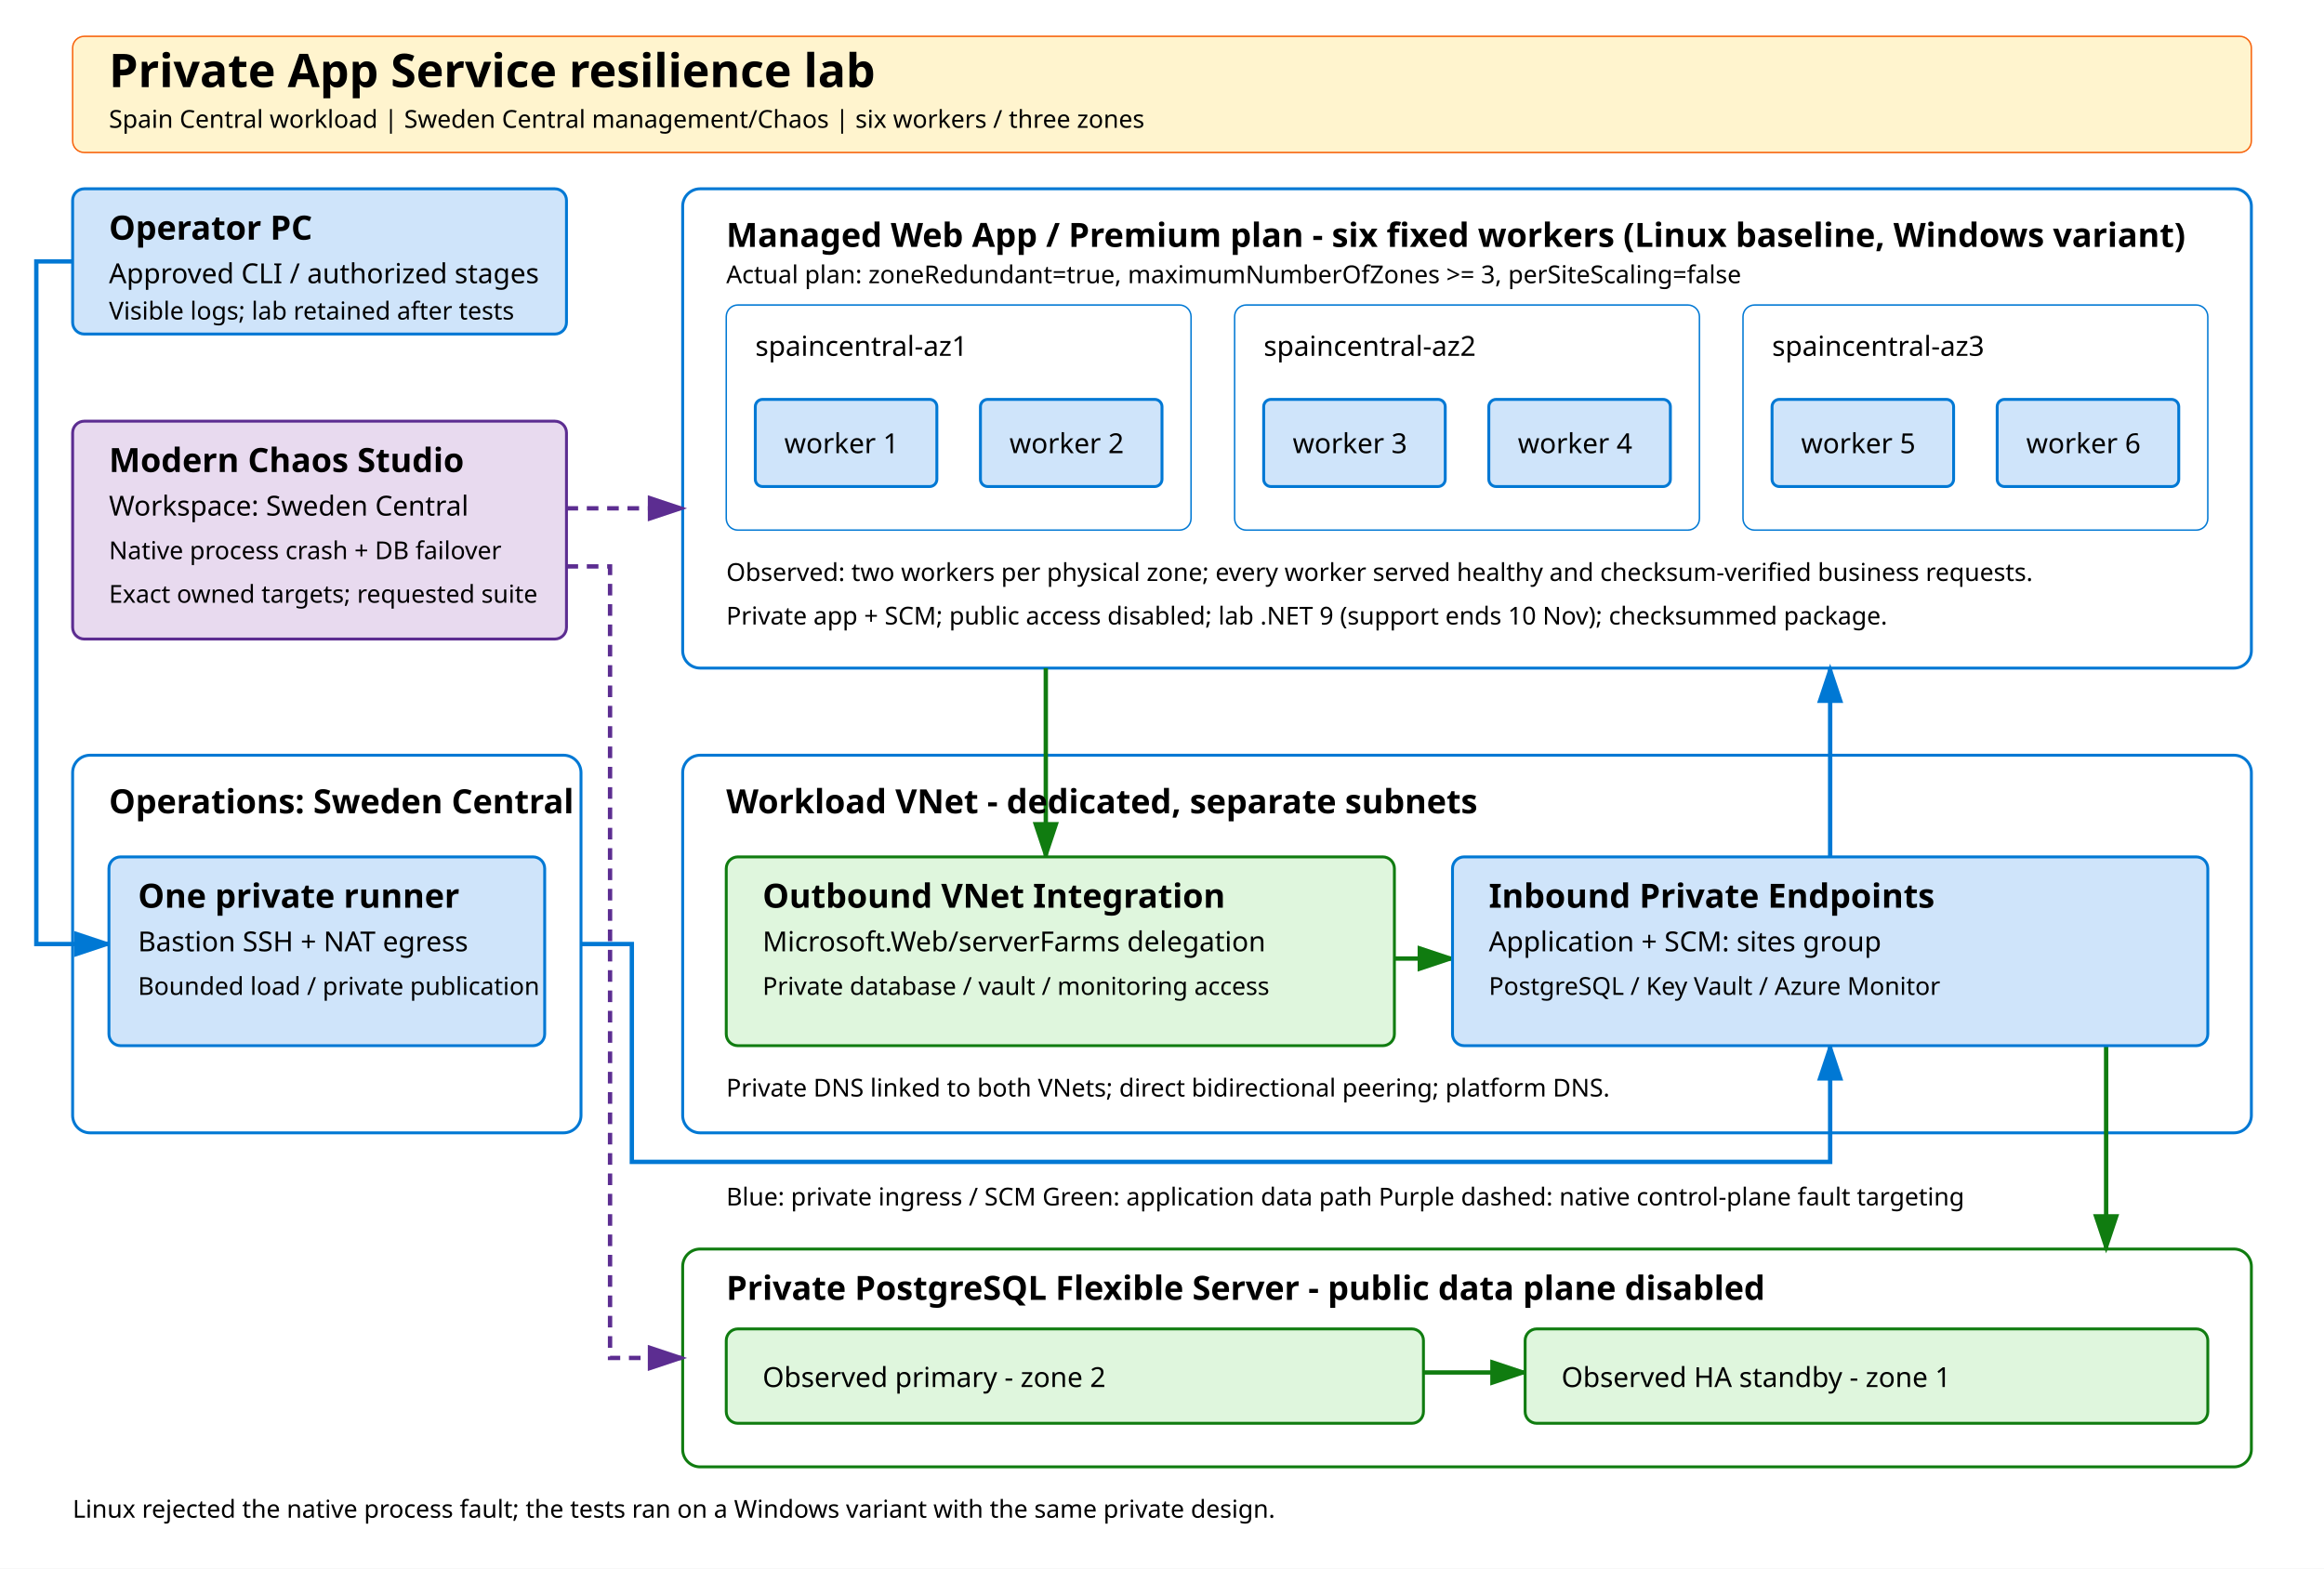
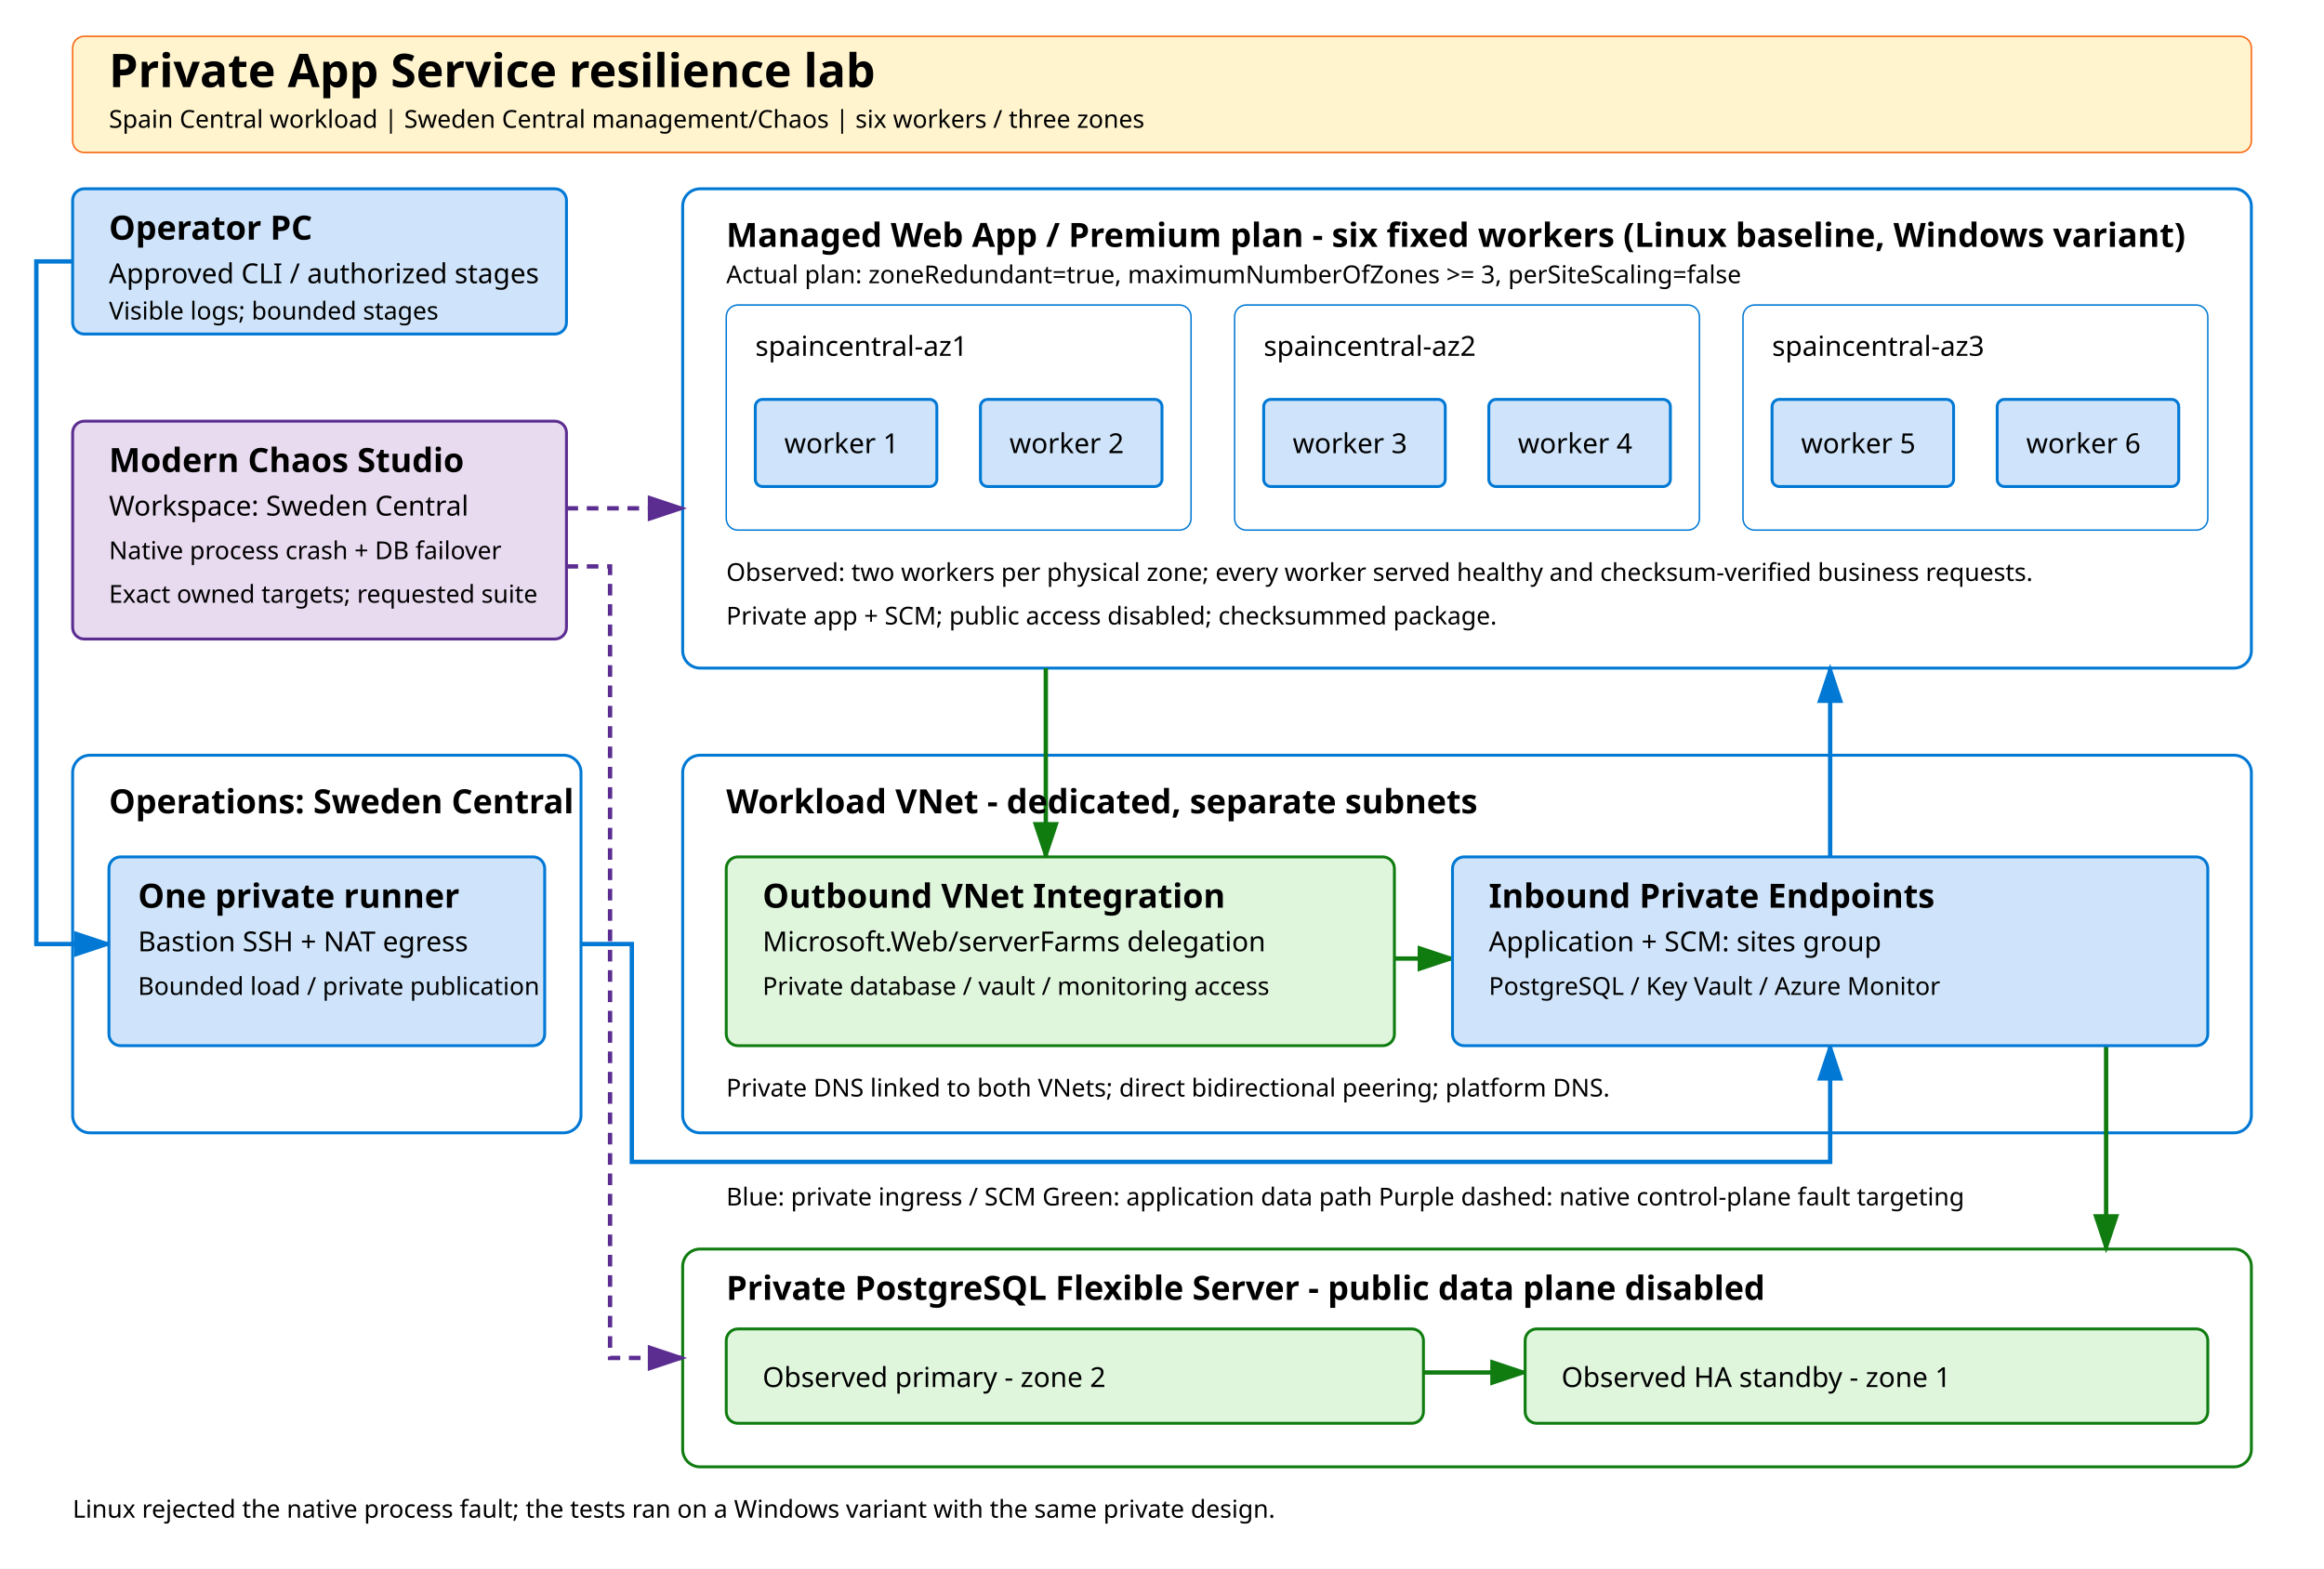
<svg xmlns="http://www.w3.org/2000/svg" width="1600" height="1080" viewBox="0 0 1600 1080">
  <defs>
    <marker id="arrow-blue" markerWidth="10" markerHeight="10" refX="8" refY="3" orient="auto" markerUnits="strokeWidth">
      <path d="M0,0 L0,6 L9,3 z" fill="#0078d4" />
    </marker>
    <marker id="arrow-green" markerWidth="10" markerHeight="10" refX="8" refY="3" orient="auto" markerUnits="strokeWidth">
      <path d="M0,0 L0,6 L9,3 z" fill="#107c10" />
    </marker>
    <marker id="arrow-purple" markerWidth="10" markerHeight="10" refX="8" refY="3" orient="auto" markerUnits="strokeWidth">
      <path d="M0,0 L0,6 L9,3 z" fill="#5c2d91" />
    </marker>
    <style>text { font-family: Segoe UI, sans-serif; fill: #000; font-size: 19px } .title { font-size: 32px; font-weight: 600 } .heading { font-size: 23px; font-weight: 600 } .small { font-size: 17px } .boundary { fill: none; stroke: #0078d4; stroke-width: 2 } .node { fill: #cfe4fa; stroke: #0078d4; stroke-width: 2 } .data { fill: #dff6dd; stroke: #107c10; stroke-width: 2 }</style>
  </defs>
  <g id="background">
    <rect width="1600" height="1080" fill="#fff" />
  </g>
  <g id="boundaries">
    <rect x="470" y="130" width="1080" height="330" rx="12" class="boundary" />
    <rect x="50" y="520" width="350" height="260" rx="12" class="boundary" />
    <rect x="470" y="520" width="1080" height="260" rx="12" class="boundary" />
    <rect x="470" y="860" width="1080" height="150" rx="12" fill="none" stroke="#107c10" stroke-width="2" />
  </g>
  <g id="connectors" fill="none" stroke-width="3">
    <path d="M50 180 H25 V650 H75" stroke="#0078d4" marker-end="url(#arrow-blue)" />
    <path d="M400 650 H435 V800 H1260 V720" stroke="#0078d4" marker-end="url(#arrow-blue)" />
    <path d="M1260 590 V460" stroke="#0078d4" marker-end="url(#arrow-blue)" />
    <path d="M720 460 V590" stroke="#107c10" marker-end="url(#arrow-green)" />
    <path d="M960 660 H1000" stroke="#107c10" marker-end="url(#arrow-green)" />
    <path d="M1450 720 V860" stroke="#107c10" marker-end="url(#arrow-green)" />
    <path d="M390 350 H470" stroke="#5c2d91" stroke-dasharray="8 6" marker-end="url(#arrow-purple)" />
    <path d="M390 390 H420 V935 H470" stroke="#5c2d91" stroke-dasharray="8 6" marker-end="url(#arrow-purple)" />
    <path d="M980 945 H1050" stroke="#107c10" marker-end="url(#arrow-green)" />
  </g>
  <g id="components">
    <rect x="50" y="130" width="340" height="100" rx="8" class="node" />
    <rect x="50" y="290" width="340" height="150" rx="8" fill="#e8daef" stroke="#5c2d91" stroke-width="2" />
    <rect x="75" y="590" width="300" height="130" rx="8" class="node" />
    <rect x="500" y="210" width="320" height="155" rx="8" fill="none" stroke="#0078d4" />
    <rect x="850" y="210" width="320" height="155" rx="8" fill="none" stroke="#0078d4" />
    <rect x="1200" y="210" width="320" height="155" rx="8" fill="none" stroke="#0078d4" />
    <rect x="520" y="275" width="125" height="60" rx="5" class="node" />
    <rect x="675" y="275" width="125" height="60" rx="5" class="node" />
    <rect x="870" y="275" width="125" height="60" rx="5" class="node" />
    <rect x="1025" y="275" width="125" height="60" rx="5" class="node" />
    <rect x="1220" y="275" width="125" height="60" rx="5" class="node" />
    <rect x="1375" y="275" width="125" height="60" rx="5" class="node" />
    <rect x="500" y="590" width="460" height="130" rx="8" class="data" />
    <rect x="1000" y="590" width="520" height="130" rx="8" class="node" />
    <rect x="500" y="915" width="480" height="65" rx="8" class="data" />
    <rect x="1050" y="915" width="470" height="65" rx="8" class="data" />
    <rect x="50" y="25" width="1500" height="80" rx="8" fill="#fff4ce" stroke="#f7630c" />
  </g>
  <g id="labels">
    <text x="75" y="60" class="title">Private App Service resilience lab</text>
    <text x="75" y="88" class="small">Spain Central workload | Sweden Central management/Chaos | six workers / three zones</text>
    <text x="75" y="165" class="heading">Operator PC</text>
    <text x="75" y="195">Approved CLI / authorized stages</text>
-     <text x="75" y="220" class="small">Visible logs; lab retained after tests</text>
+     <text x="75" y="220" class="small">Visible logs; bounded stages</text>
    <text x="75" y="325" class="heading">Modern Chaos Studio</text>
    <text x="75" y="355">Workspace: Sweden Central</text>
    <text x="75" y="385" class="small">Native process crash + DB failover</text>
    <text x="75" y="415" class="small">Exact owned targets; requested suite</text>
    <text x="500" y="170" class="heading">Managed Web App / Premium plan - six fixed workers (Linux baseline, Windows variant)</text>
    <text x="500" y="195" class="small">Actual plan: zoneRedundant=true, maximumNumberOfZones &gt;= 3, perSiteScaling=false</text>
    <text x="520" y="245">spaincentral-az1</text>
    <text x="870" y="245">spaincentral-az2</text>
    <text x="1220" y="245">spaincentral-az3</text>
    <text x="540" y="312">worker 1</text>
    <text x="695" y="312">worker 2</text>
    <text x="890" y="312">worker 3</text>
    <text x="1045" y="312">worker 4</text>
    <text x="1240" y="312">worker 5</text>
    <text x="1395" y="312">worker 6</text>
    <text x="500" y="400" class="small">Observed: two workers per physical zone; every worker served healthy and checksum-verified business requests.</text>
-     <text x="500" y="430" class="small">Private app + SCM; public access disabled; lab .NET 9 (support ends 10 Nov); checksummed package.</text>
+     <text x="500" y="430" class="small">Private app + SCM; public access disabled; checksummed package.</text>
    <text x="75" y="560" class="heading">Operations: Sweden Central</text>
    <text x="95" y="625" class="heading">One private runner</text>
    <text x="95" y="655">Bastion SSH + NAT egress</text>
    <text x="95" y="685" class="small">Bounded load / private publication</text>
    <text x="500" y="560" class="heading">Workload VNet - dedicated, separate subnets</text>
    <text x="525" y="625" class="heading">Outbound VNet Integration</text>
    <text x="525" y="655">Microsoft.Web/serverFarms delegation</text>
    <text x="525" y="685" class="small">Private database / vault / monitoring access</text>
    <text x="1025" y="625" class="heading">Inbound Private Endpoints</text>
    <text x="1025" y="655">Application + SCM: sites group</text>
    <text x="1025" y="685" class="small">PostgreSQL / Key Vault / Azure Monitor</text>
    <text x="500" y="755" class="small">Private DNS linked to both VNets; direct bidirectional peering; platform DNS.</text>
    <text x="500" y="830" class="small">Blue: private ingress / SCM     Green: application data path     Purple dashed: native control-plane fault targeting</text>
    <text x="500" y="895" class="heading">Private PostgreSQL Flexible Server - public data plane disabled</text>
    <text x="525" y="955">Observed primary - zone 2</text>
    <text x="1075" y="955">Observed HA standby - zone 1</text>
    <text x="50" y="1045" class="small">Linux rejected the native process fault; the tests ran on a Windows variant with the same private design.</text>
  </g>
</svg>
